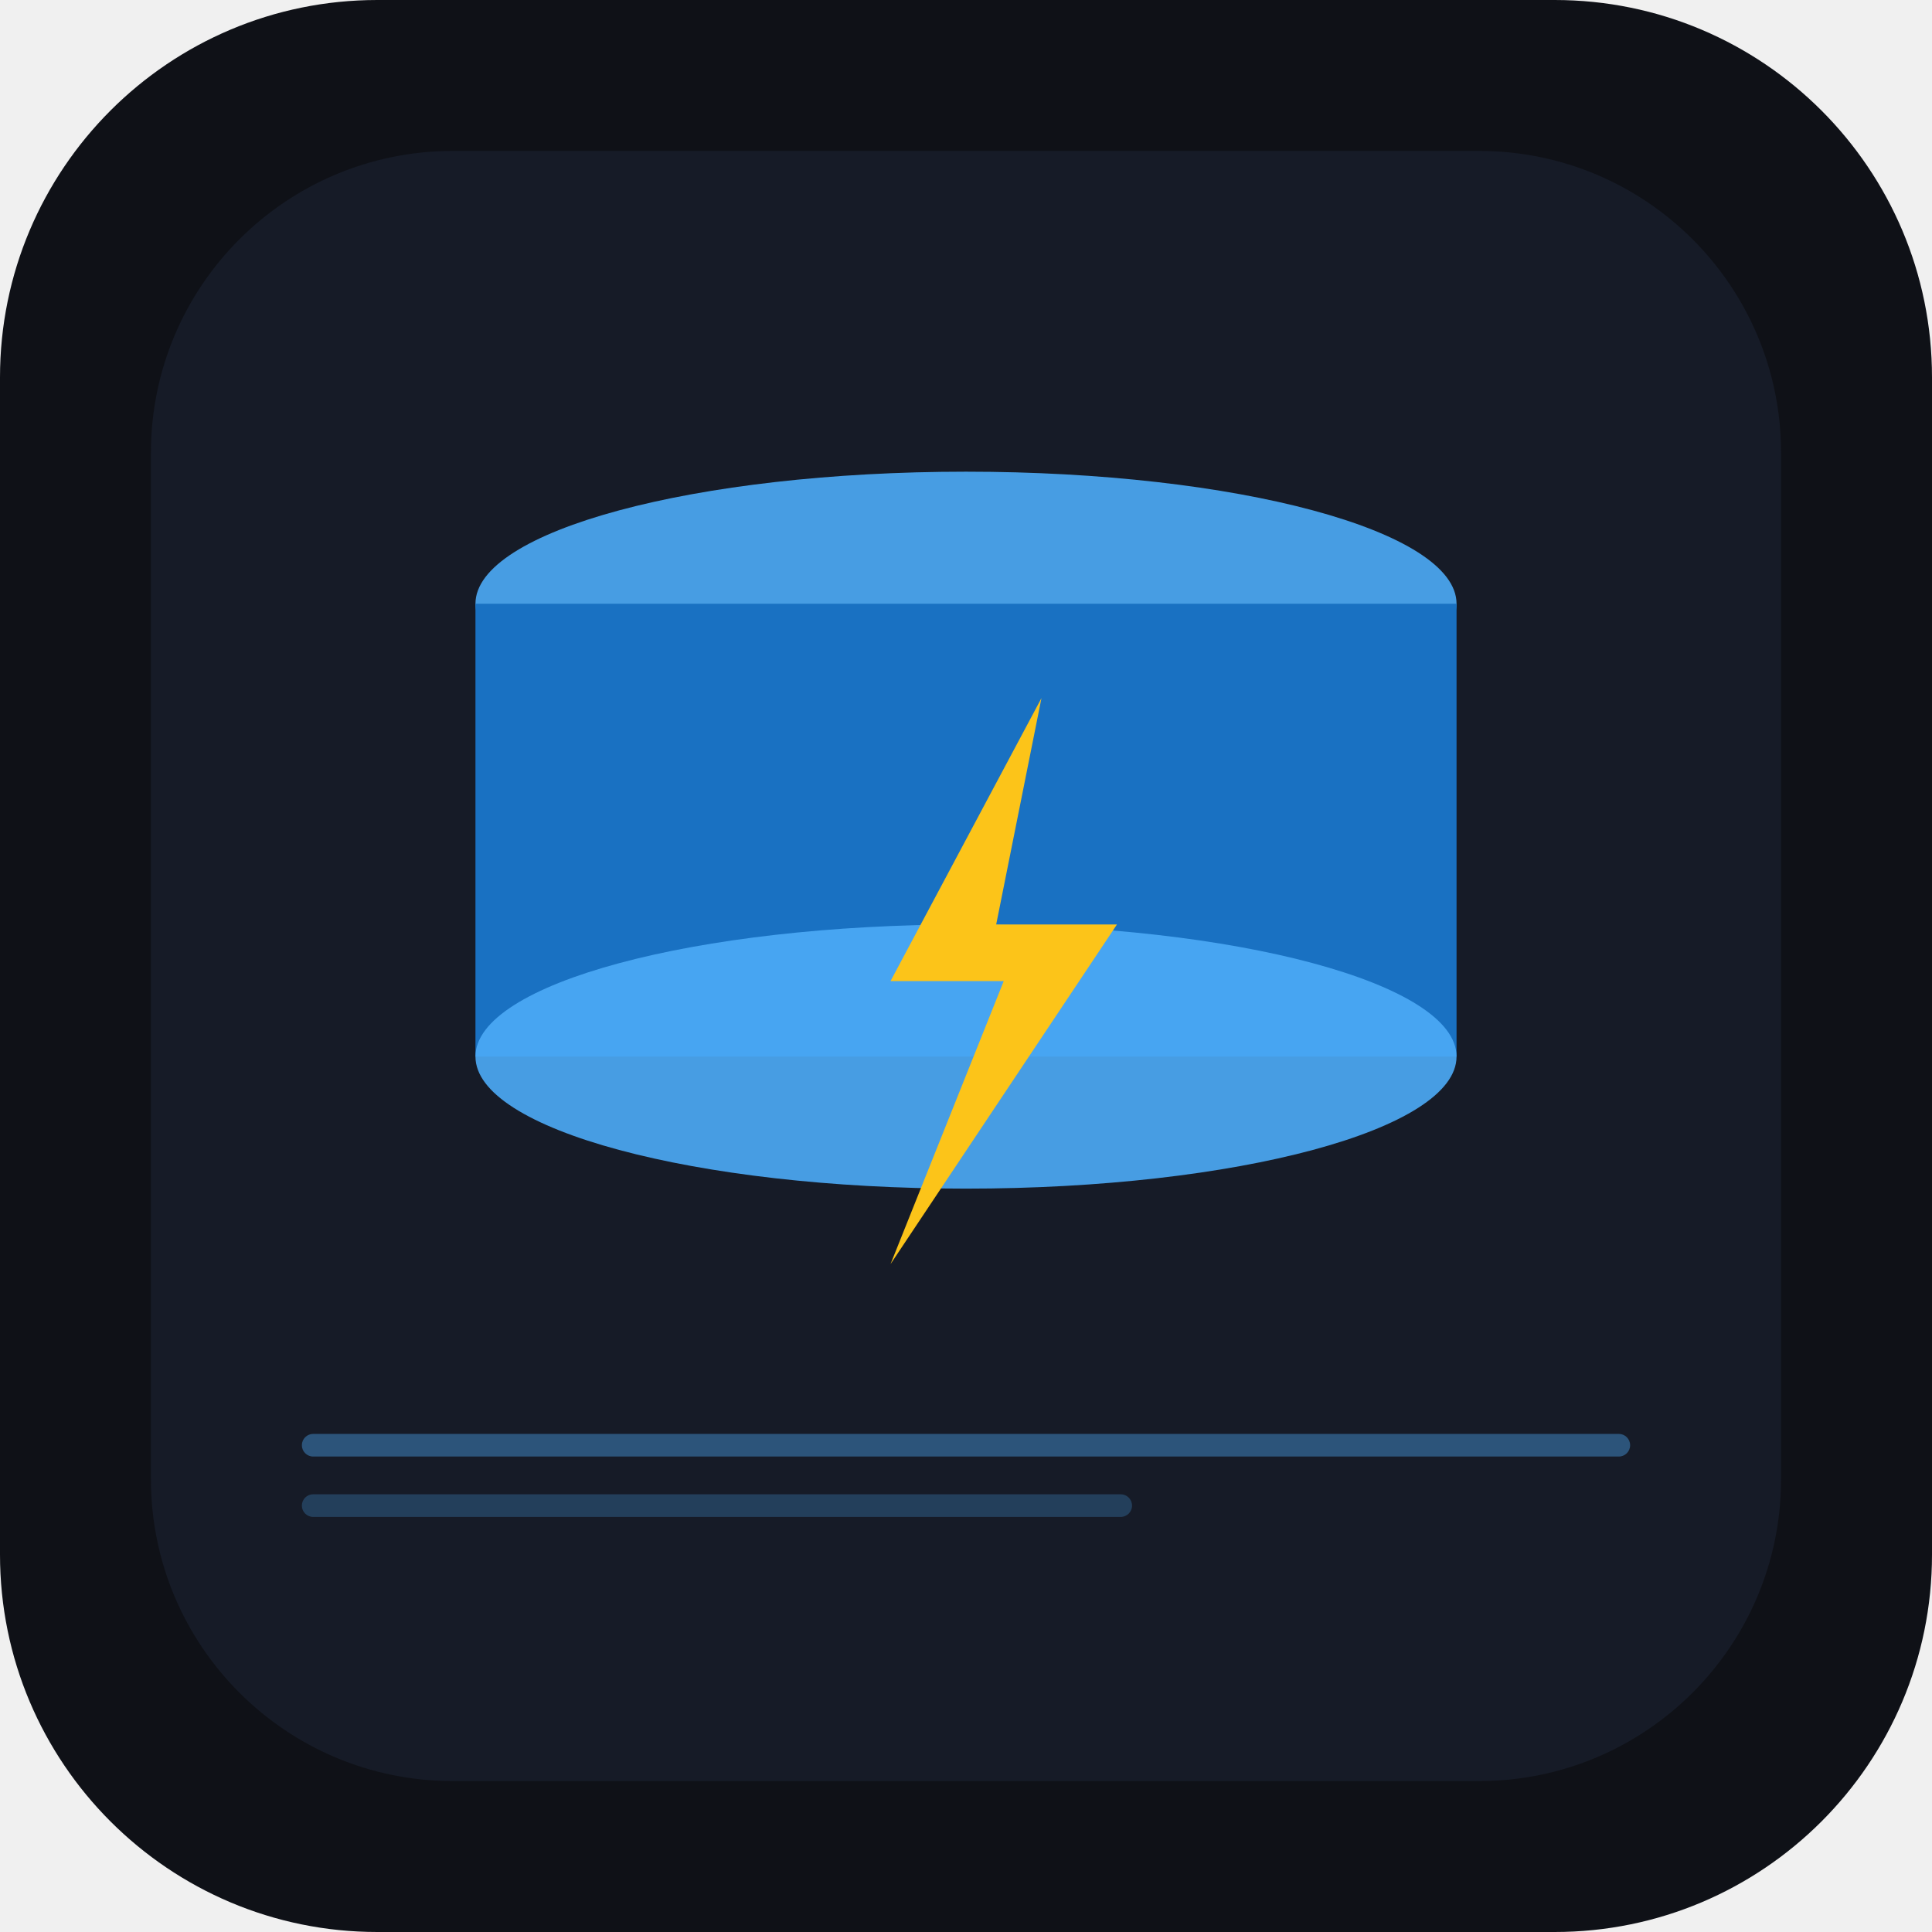
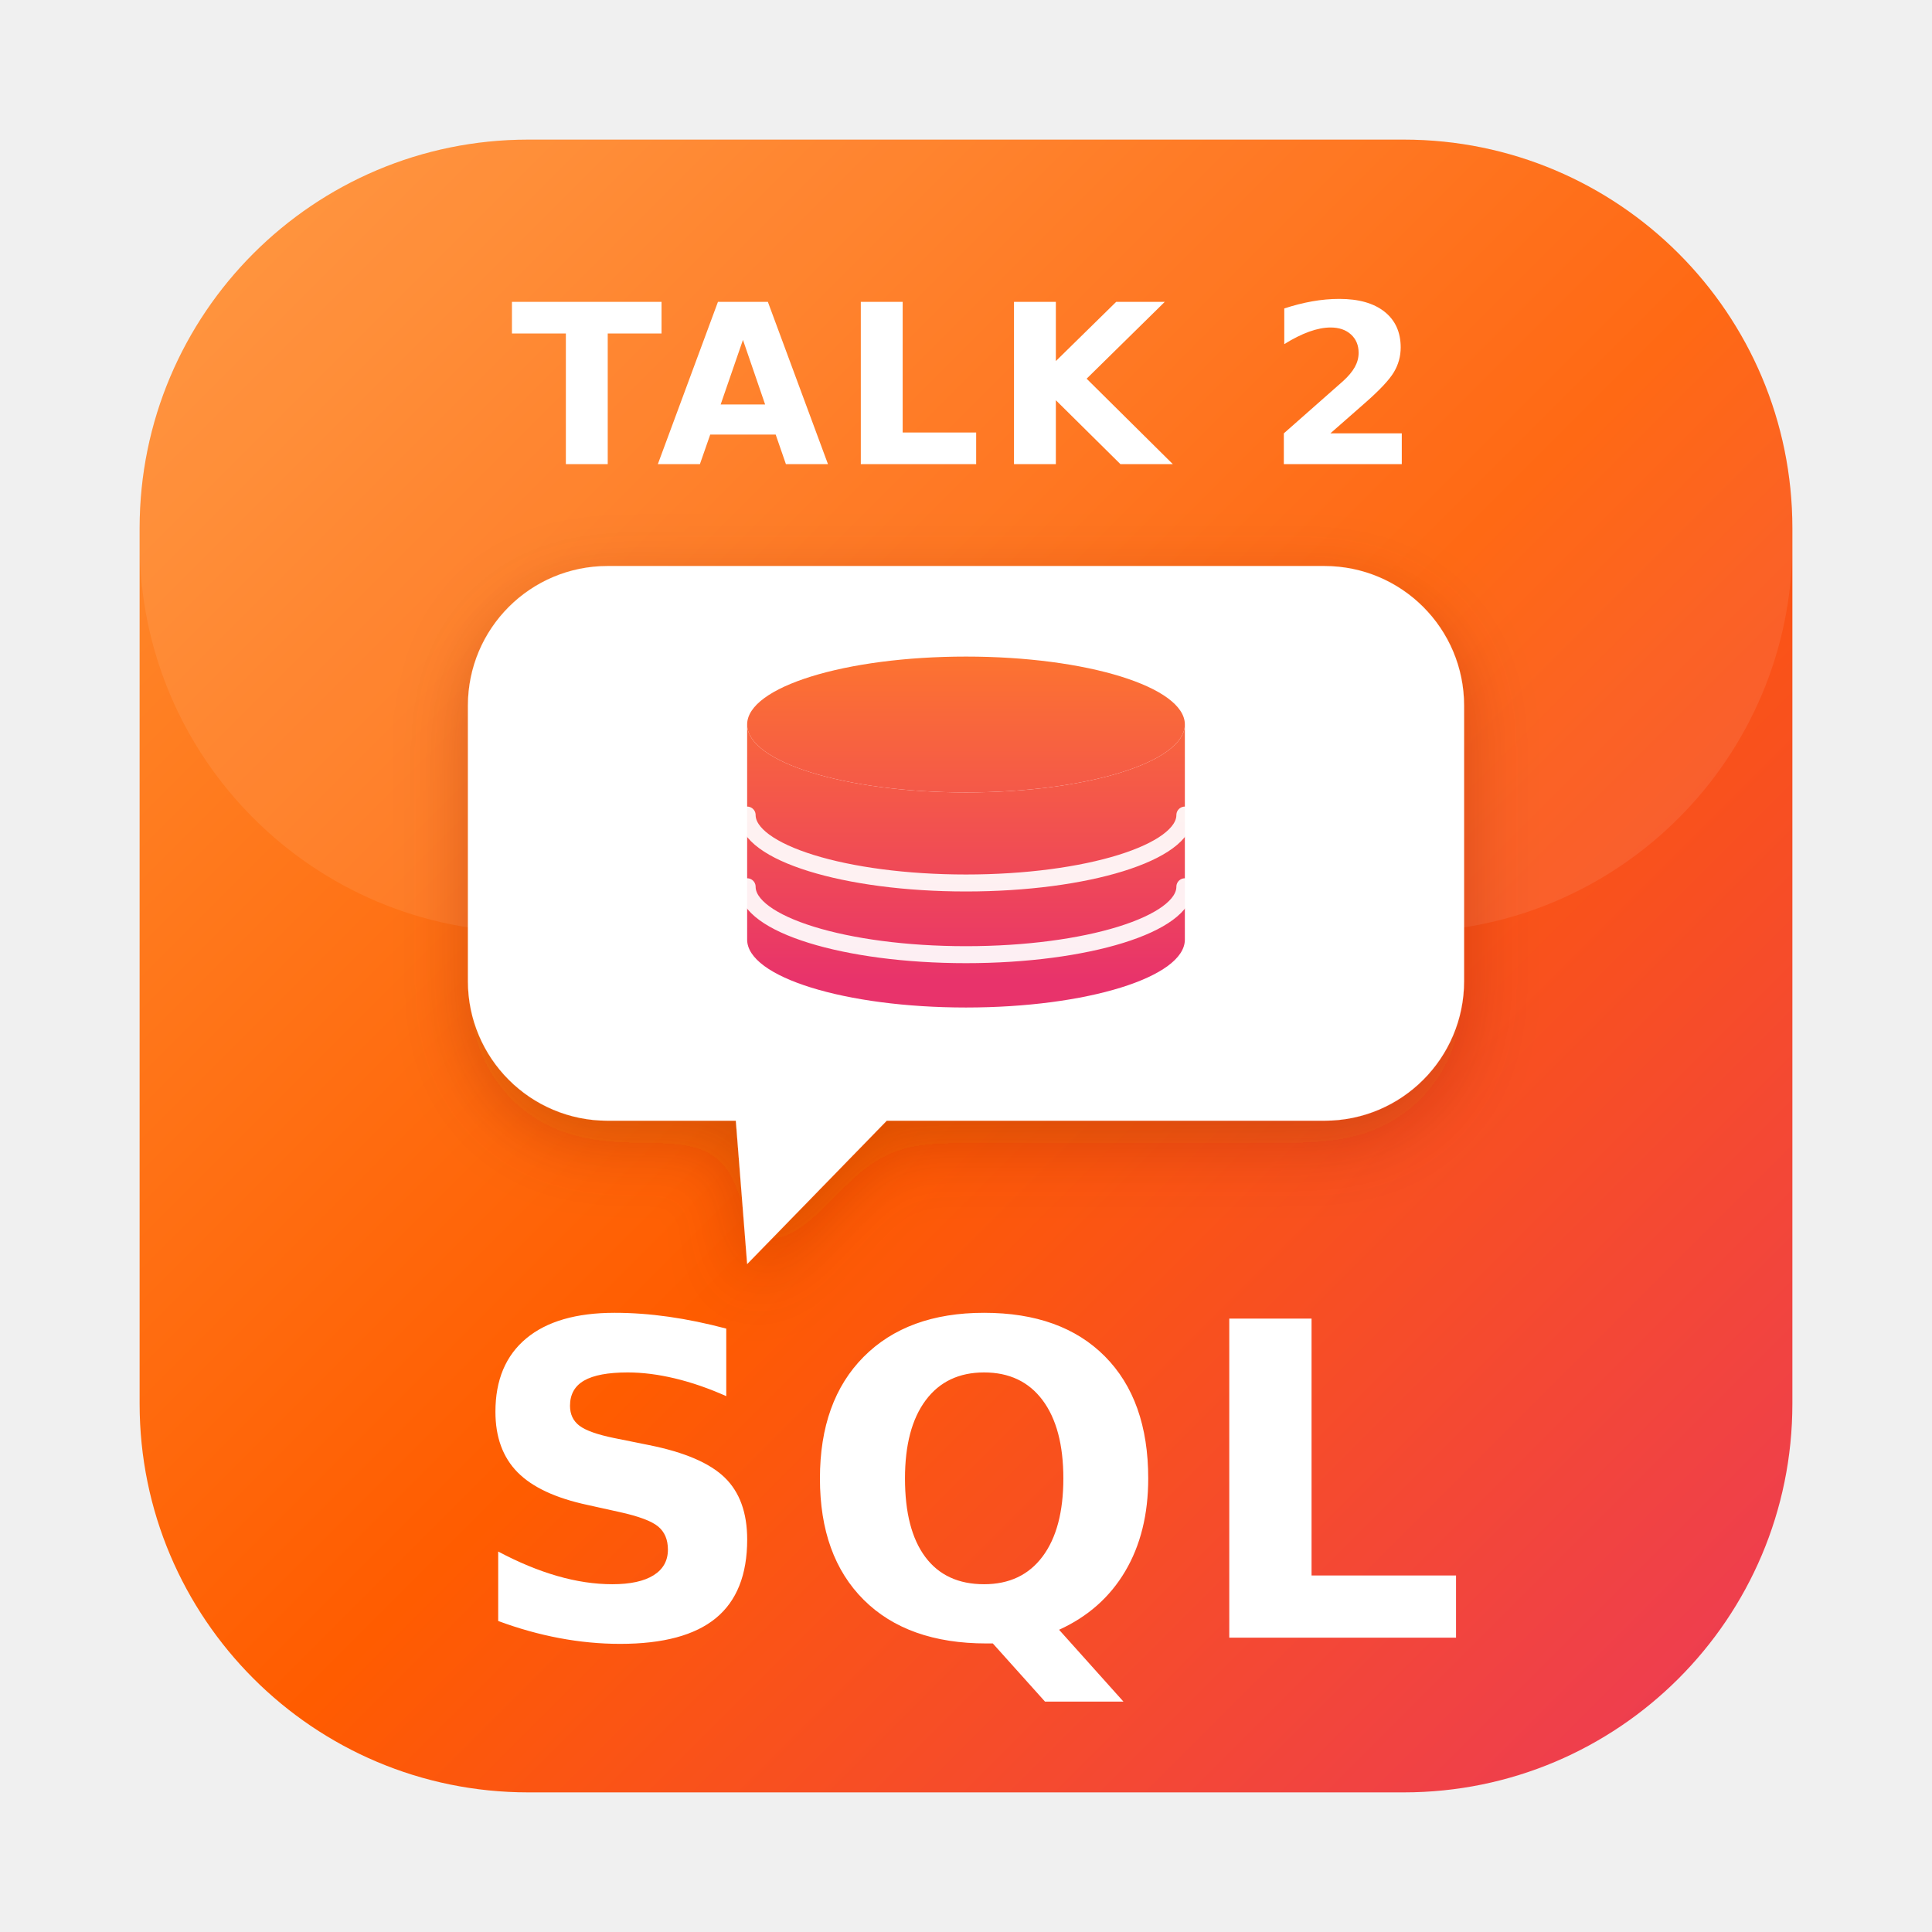
- <svg xmlns="http://www.w3.org/2000/svg" viewBox="0 0 512 512">
-   <rect width="512" height="512" rx="100" fill="#0f1117" />
-   <rect x="40" y="40" width="432" height="432" rx="80" fill="#161b27" />
-   <ellipse cx="256" cy="160" rx="130" ry="35" fill="#4dabf7" opacity="0.9" />
-   <rect x="126" y="160" width="260" height="120" fill="#1971c2" />
-   <ellipse cx="256" cy="280" rx="130" ry="35" fill="#4dabf7" opacity="0.9" />
-   <path d="M276 185 L236 260 L266 260 L236 335 L296 245 L264 245 Z" fill="#fcc419" />
-   <rect x="80" y="380" width="352" height="6" rx="3" fill="#4dabf7" opacity="0.4" />
-   <rect x="80" y="396" width="220" height="6" rx="3" fill="#4dabf7" opacity="0.25" />
+ <svg xmlns="http://www.w3.org/2000/svg" width="1024" height="1024" viewBox="0 0 1024 1024">
+   <defs>
+     <linearGradient id="bg" x1="0" y1="0" x2="1024" y2="1024" gradientUnits="userSpaceOnUse">
+       <stop offset="0" stop-color="#FF9A3D" />
+       <stop offset=".52" stop-color="#FF5C00" />
+       <stop offset="1" stop-color="#E8336B" />
+     </linearGradient>
+     <linearGradient id="db" x1="0" y1="330" x2="0" y2="520" gradientUnits="userSpaceOnUse">
+       <stop offset="0" stop-color="#FF7A2A" />
+       <stop offset="1" stop-color="#E8336B" />
+     </linearGradient>
+     <filter id="soft" x="-30%" y="-30%" width="160%" height="160%">
+       <feDropShadow dx="0" dy="12" stdDeviation="18" flood-color="#6e1a00" flood-opacity="0.26" />
+     </filter>
+   </defs>
+   <rect x="74" y="74" width="876" height="876" rx="206" fill="url(#bg)" />
+   <rect x="74" y="74" width="876" height="420" rx="206" fill="#ffffff" opacity="0.08" />
+   <text x="512" y="246" text-anchor="middle" font-family="DejaVu Sans, Arial, Helvetica, sans-serif" font-weight="bold" font-size="118" fill="#ffffff" letter-spacing="6">TALK 2</text>
+   <g filter="url(#soft)">
+     <path d="M322 300              H702 a74 74 0 0 1 74 74              V520 a74 74 0 0 1 -74 74              H470              l-74 76 -6 -76              H322 a74 74 0 0 1 -74 -74              V374 a74 74 0 0 1 74 -74 Z" fill="#ffffff" />
+   </g>
+   <g fill="url(#db)">
+     <path d="M396 384 V498 a116 36 0 0 0 232 0 V384 a116 36 0 0 1 -232 0 Z" />
+     <ellipse cx="512" cy="384" rx="116" ry="36" />
+   </g>
+   <path d="M396 432 a116 36 0 0 0 232 0" fill="none" stroke="#ffffff" stroke-width="9" stroke-linecap="round" opacity="0.92" />
+   <path d="M396 470 a116 36 0 0 0 232 0" fill="none" stroke="#ffffff" stroke-width="9" stroke-linecap="round" opacity="0.92" />
+   <text x="512" y="868" text-anchor="middle" font-family="DejaVu Sans, Arial, Helvetica, sans-serif" font-weight="bold" font-size="232" fill="#ffffff" letter-spacing="10">SQL</text>
</svg>
